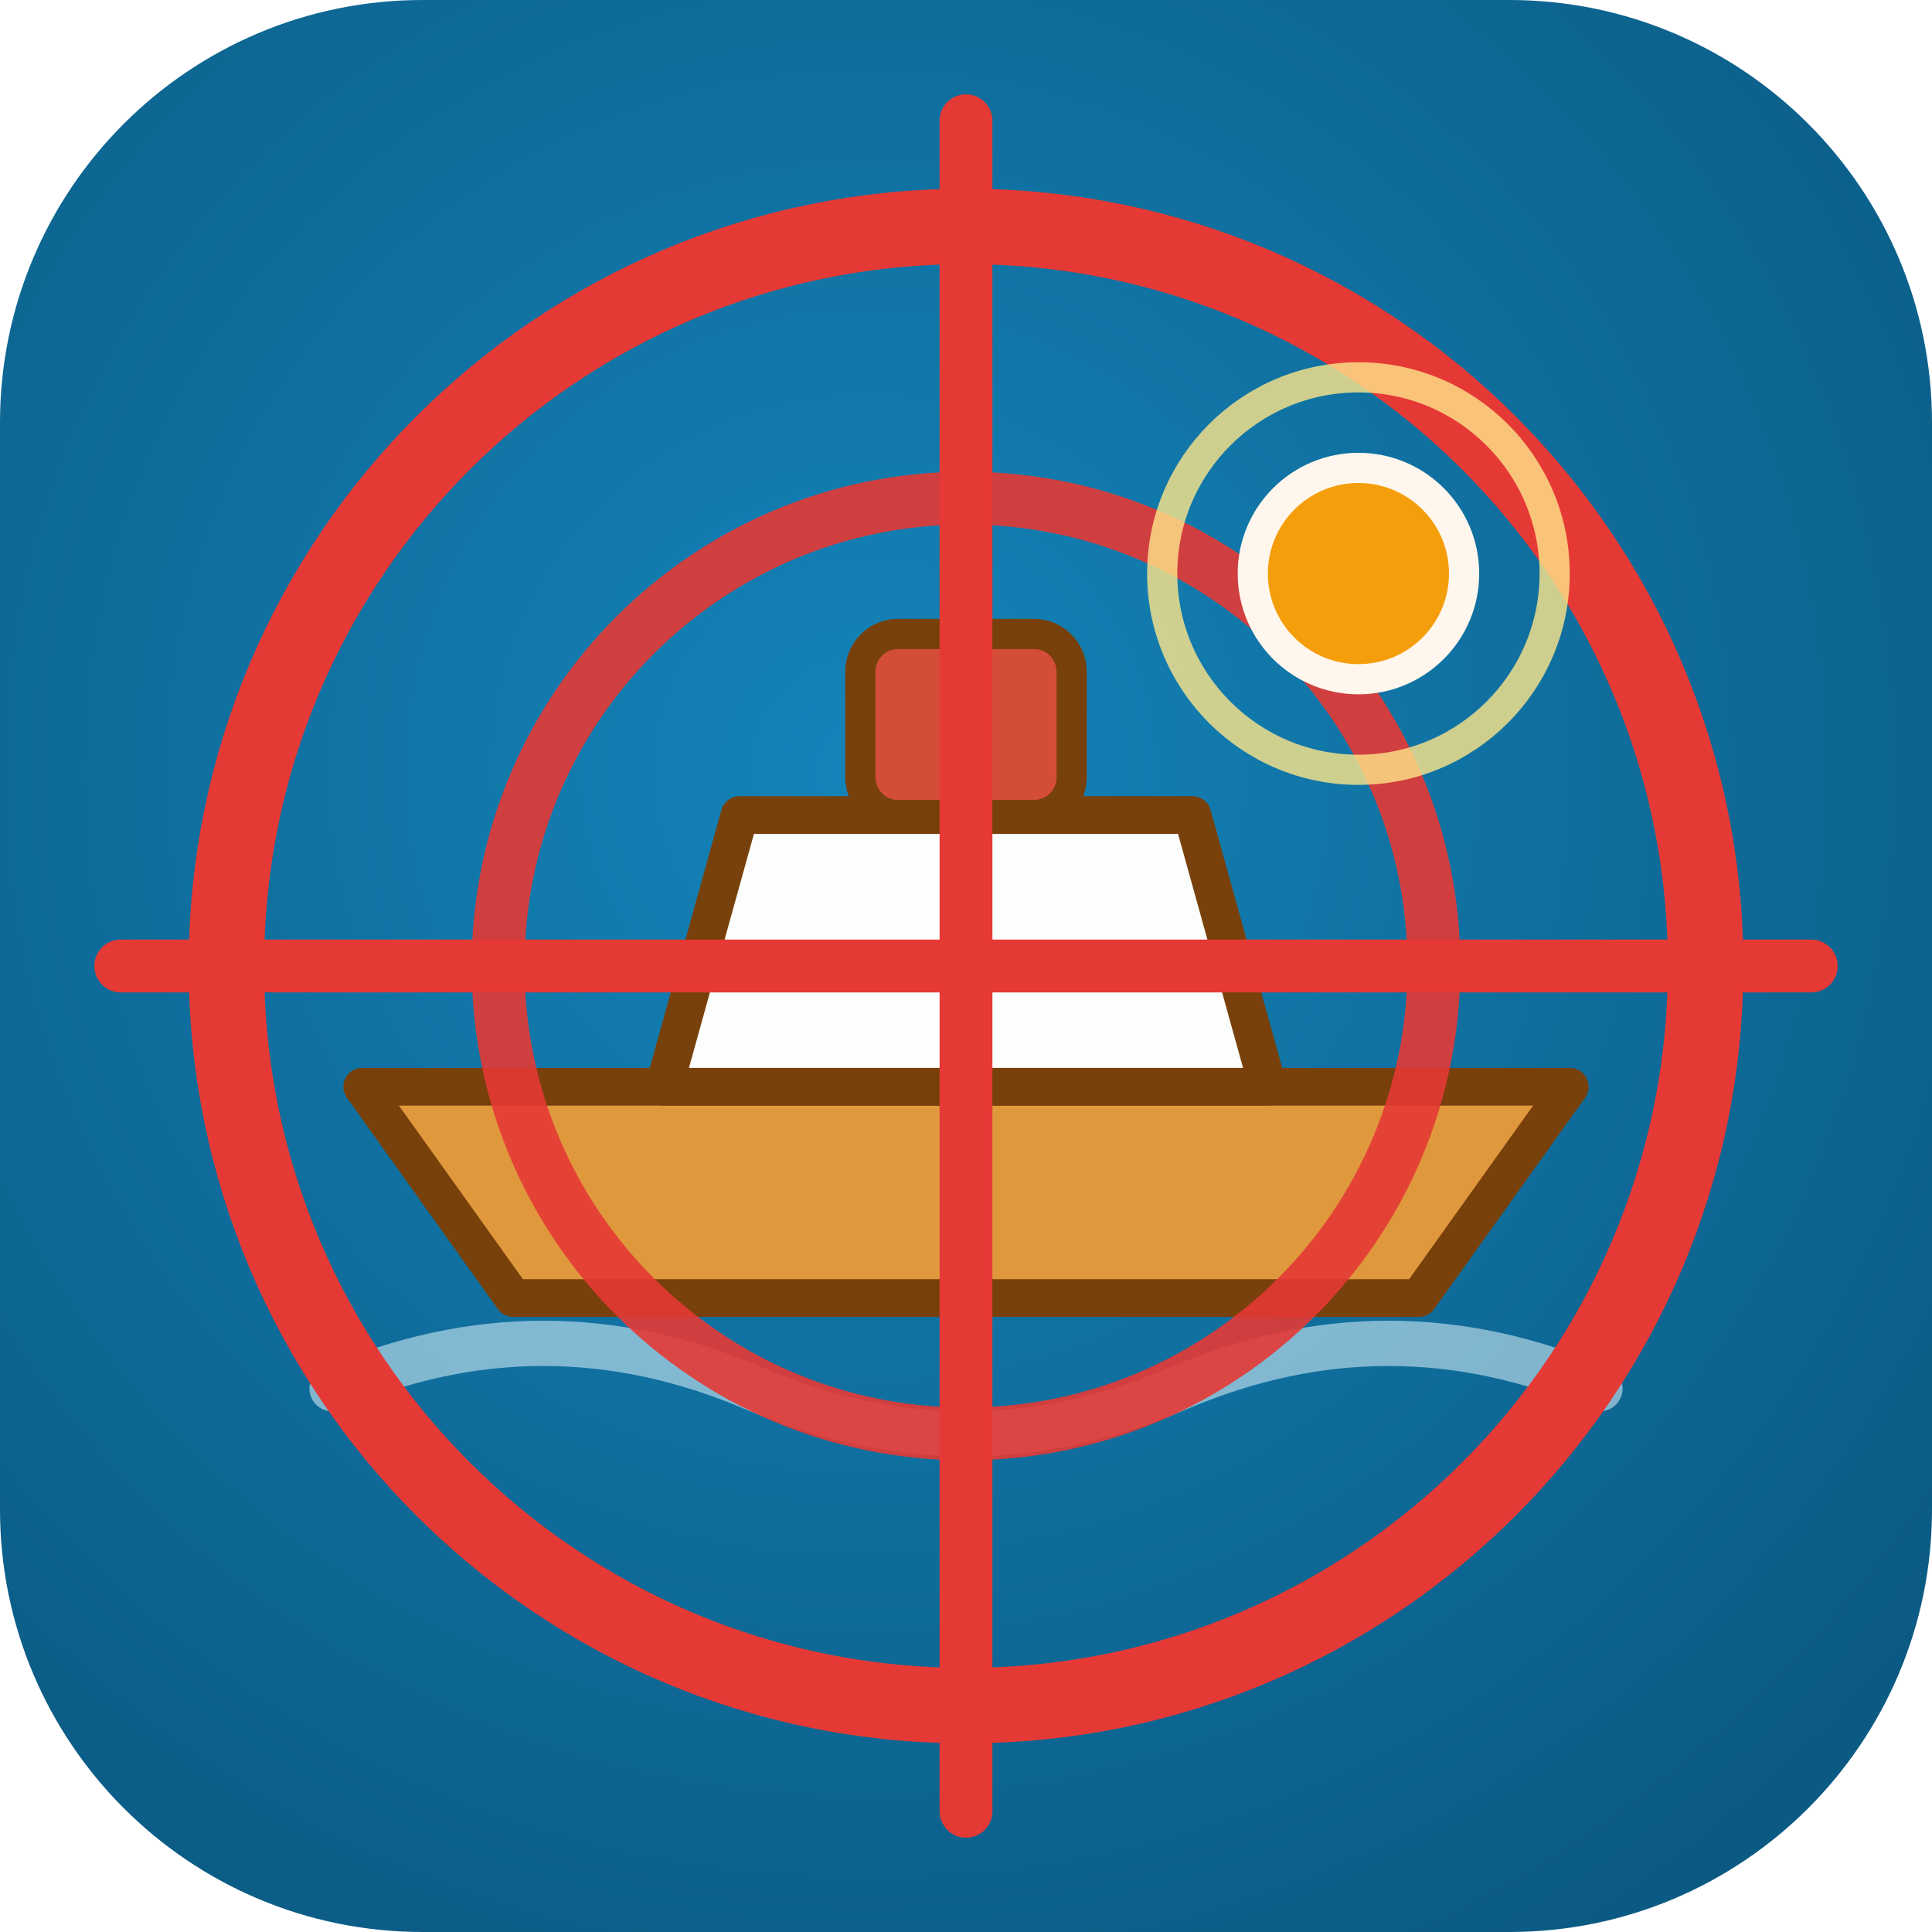
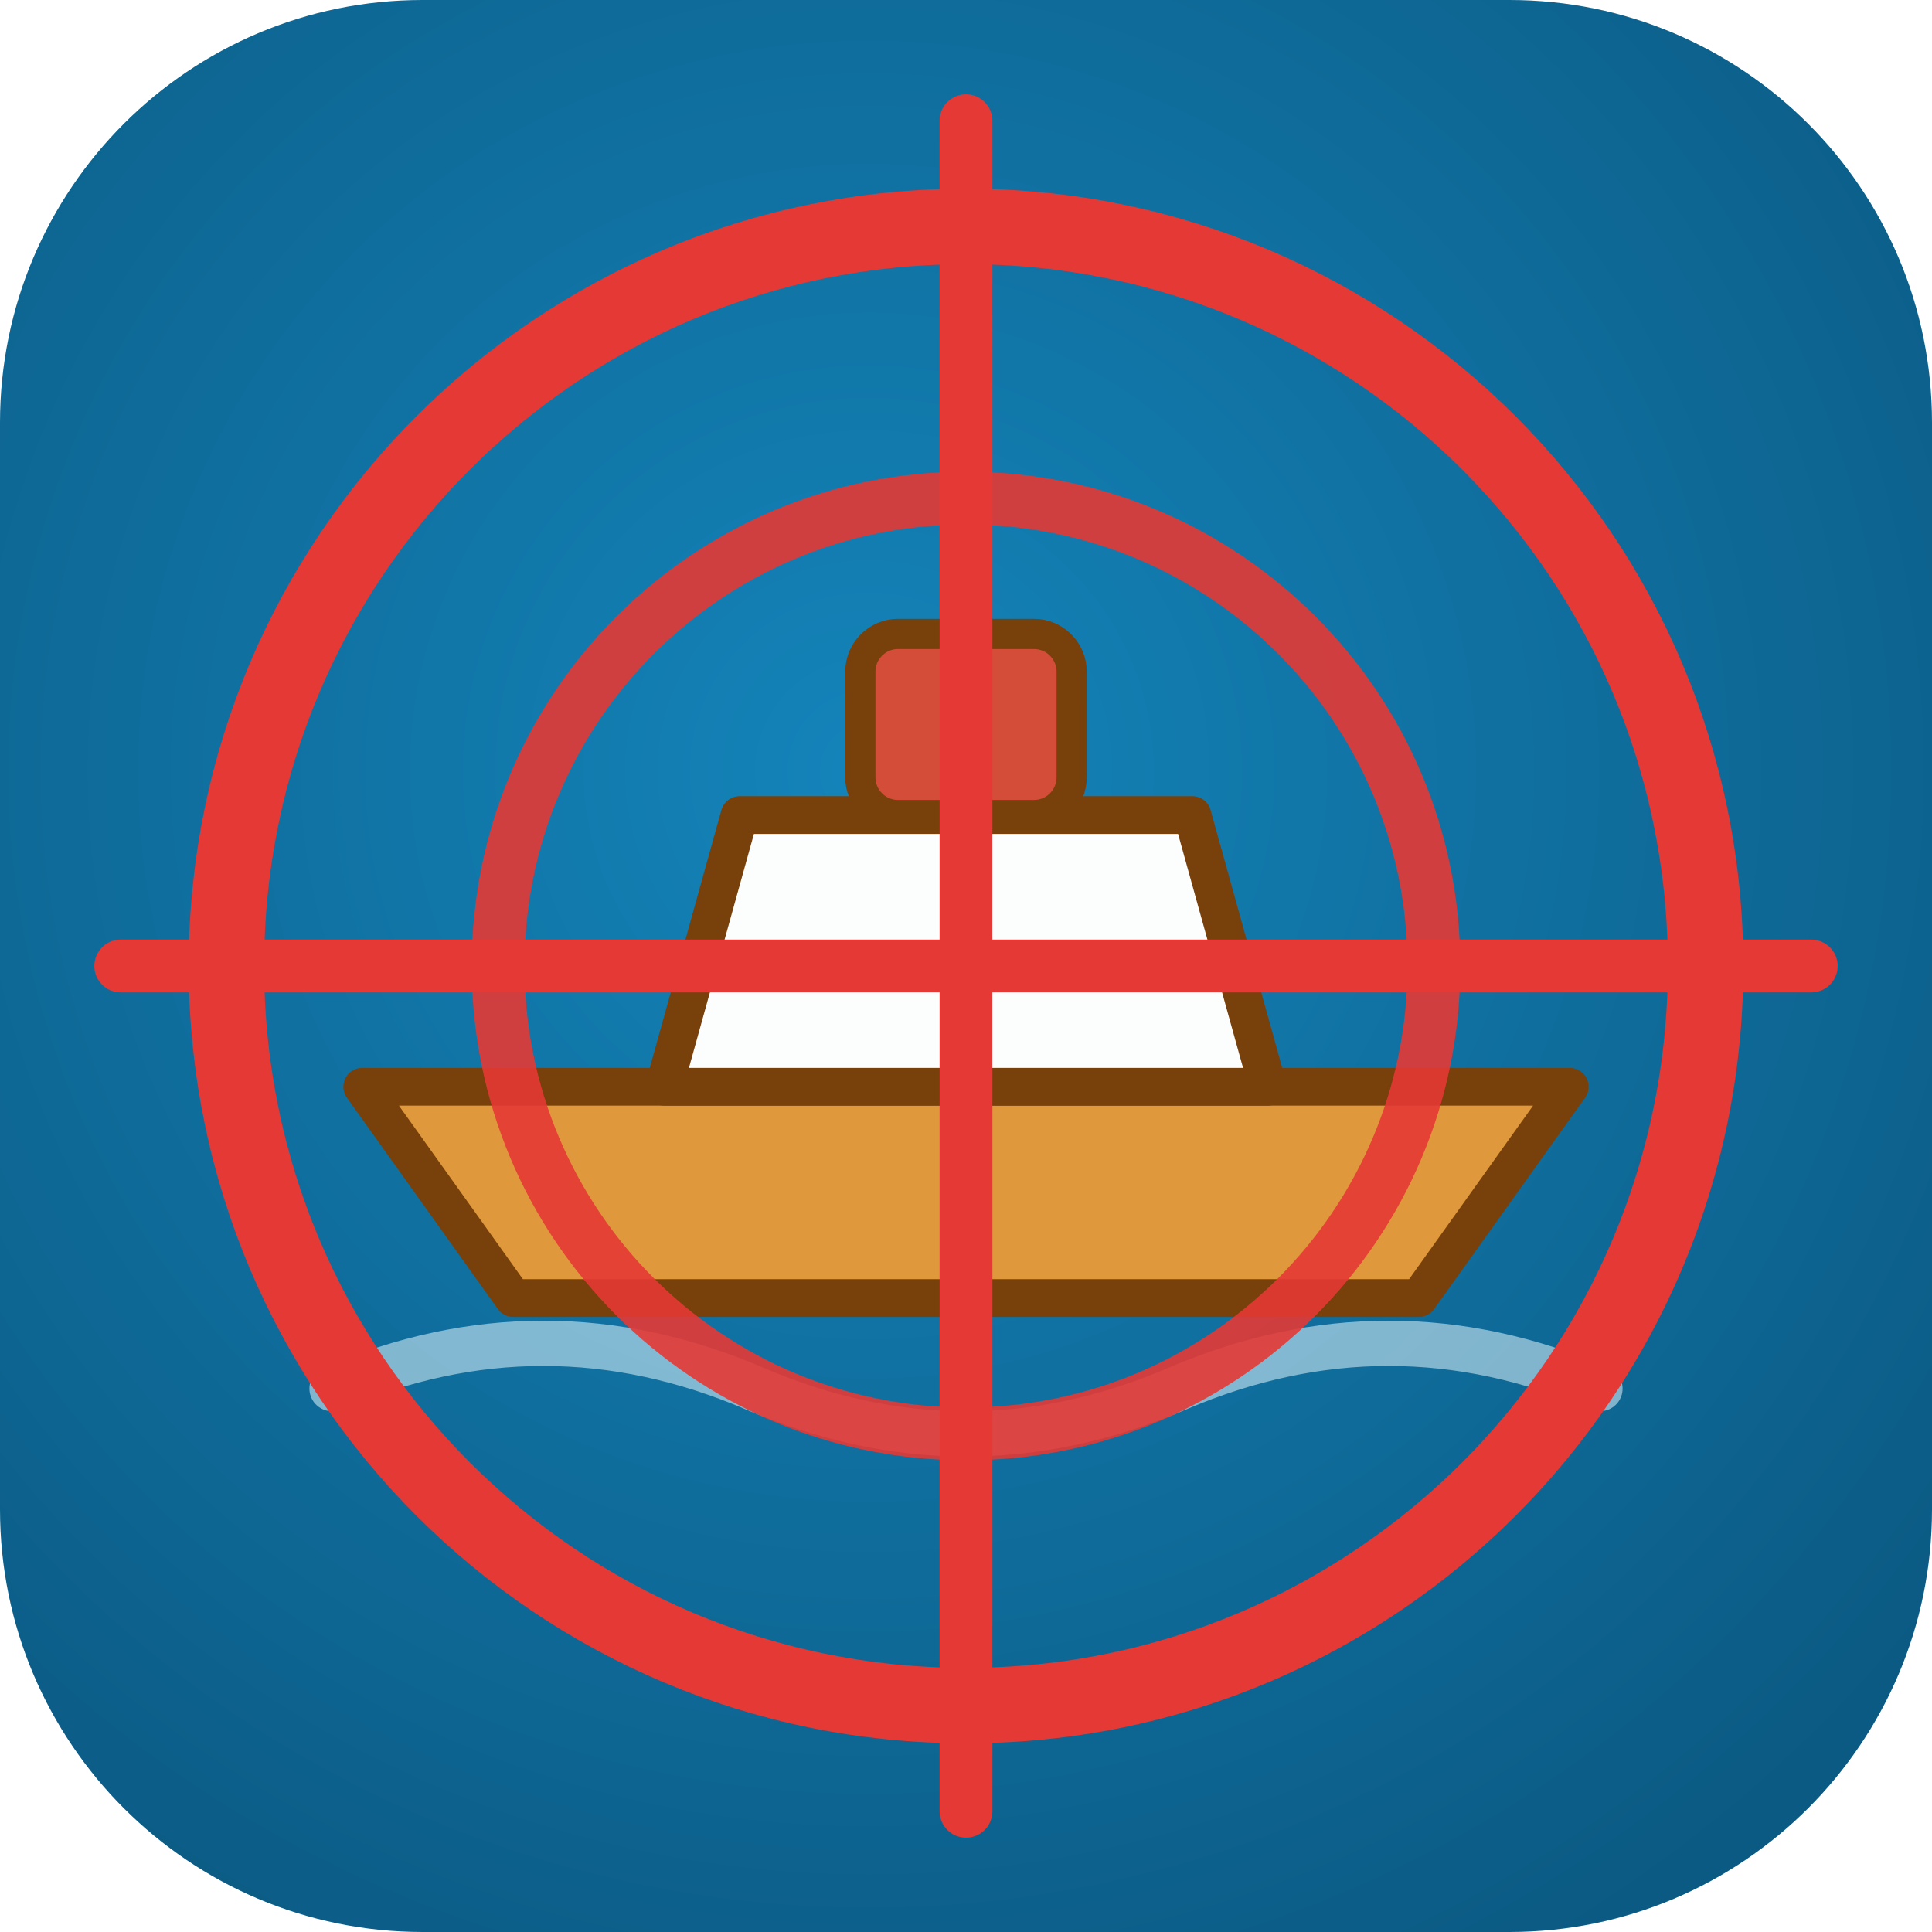
<svg xmlns="http://www.w3.org/2000/svg" viewBox="0 0 128 128" role="img" aria-label="Enfonsar la flota">
  <defs>
    <radialGradient id="sea" cx="45%" cy="40%" r="70%">
      <stop offset="0%" stop-color="#1484ba" />
      <stop offset="100%" stop-color="#0b5a83" />
    </radialGradient>
  </defs>
  <rect width="128" height="128" rx="28" fill="url(#sea)" />
  <path d="M22 92 Q36 86 50 92 T78 92 T106 92" fill="none" stroke="#e0f4fa" stroke-opacity="0.55" stroke-width="3" stroke-linecap="round" />
  <path d="M24 72 L104 72 L94 86 L34 86 Z" fill="#e0983c" stroke="#78400b" stroke-width="2.5" stroke-linejoin="round" />
  <path d="M44 72 L49 54 L79 54 L84 72 Z" fill="#fcfefd" stroke="#78400b" stroke-width="2.5" stroke-linejoin="round" />
  <rect x="57" y="42" width="14" height="12" rx="2.5" fill="#d44d38" stroke="#78400b" stroke-width="2" />
  <circle cx="64" cy="64" r="49" fill="none" stroke="#e53935" stroke-width="5" />
  <circle cx="64" cy="64" r="31" fill="none" stroke="#e53935" stroke-width="3.5" stroke-opacity="0.9" />
  <path d="M64 8v112M8 64h112" stroke="#e53935" stroke-width="3.5" stroke-linecap="round" />
-   <circle cx="90" cy="38" r="7" fill="#f59e0b" stroke="#fff7ed" stroke-width="2" />
-   <circle cx="90" cy="38" r="13" fill="none" stroke="#fde68a" stroke-width="2" stroke-opacity="0.8" />
</svg>
